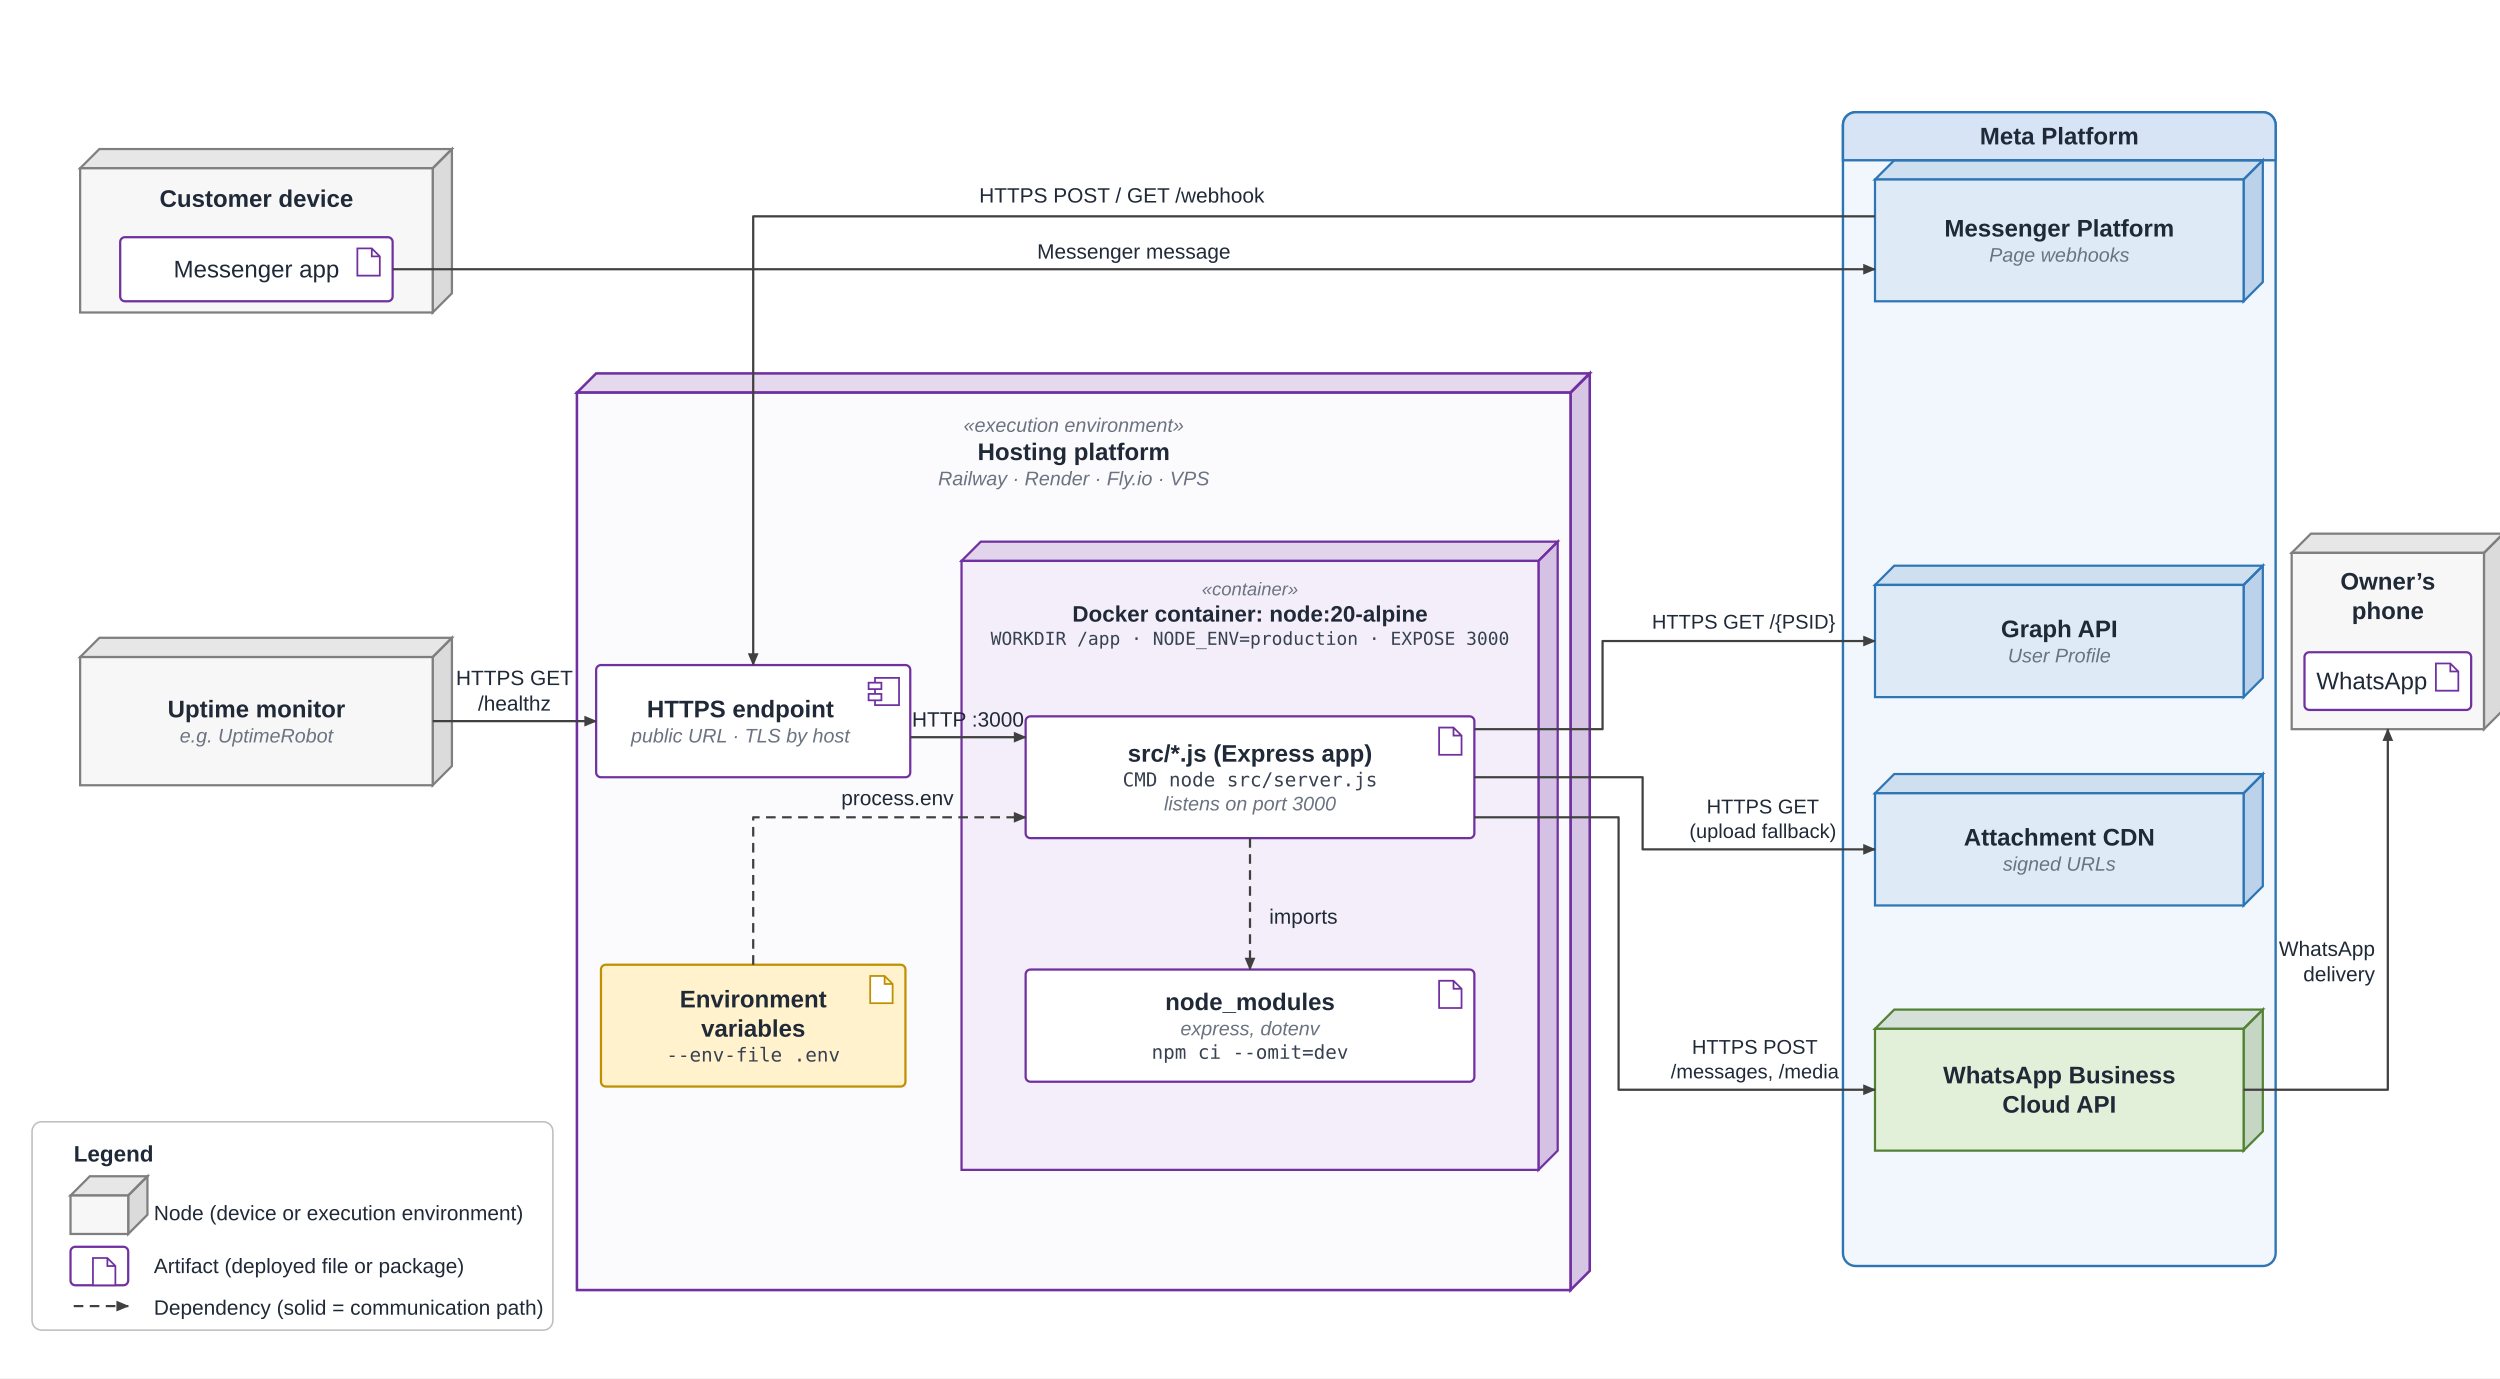
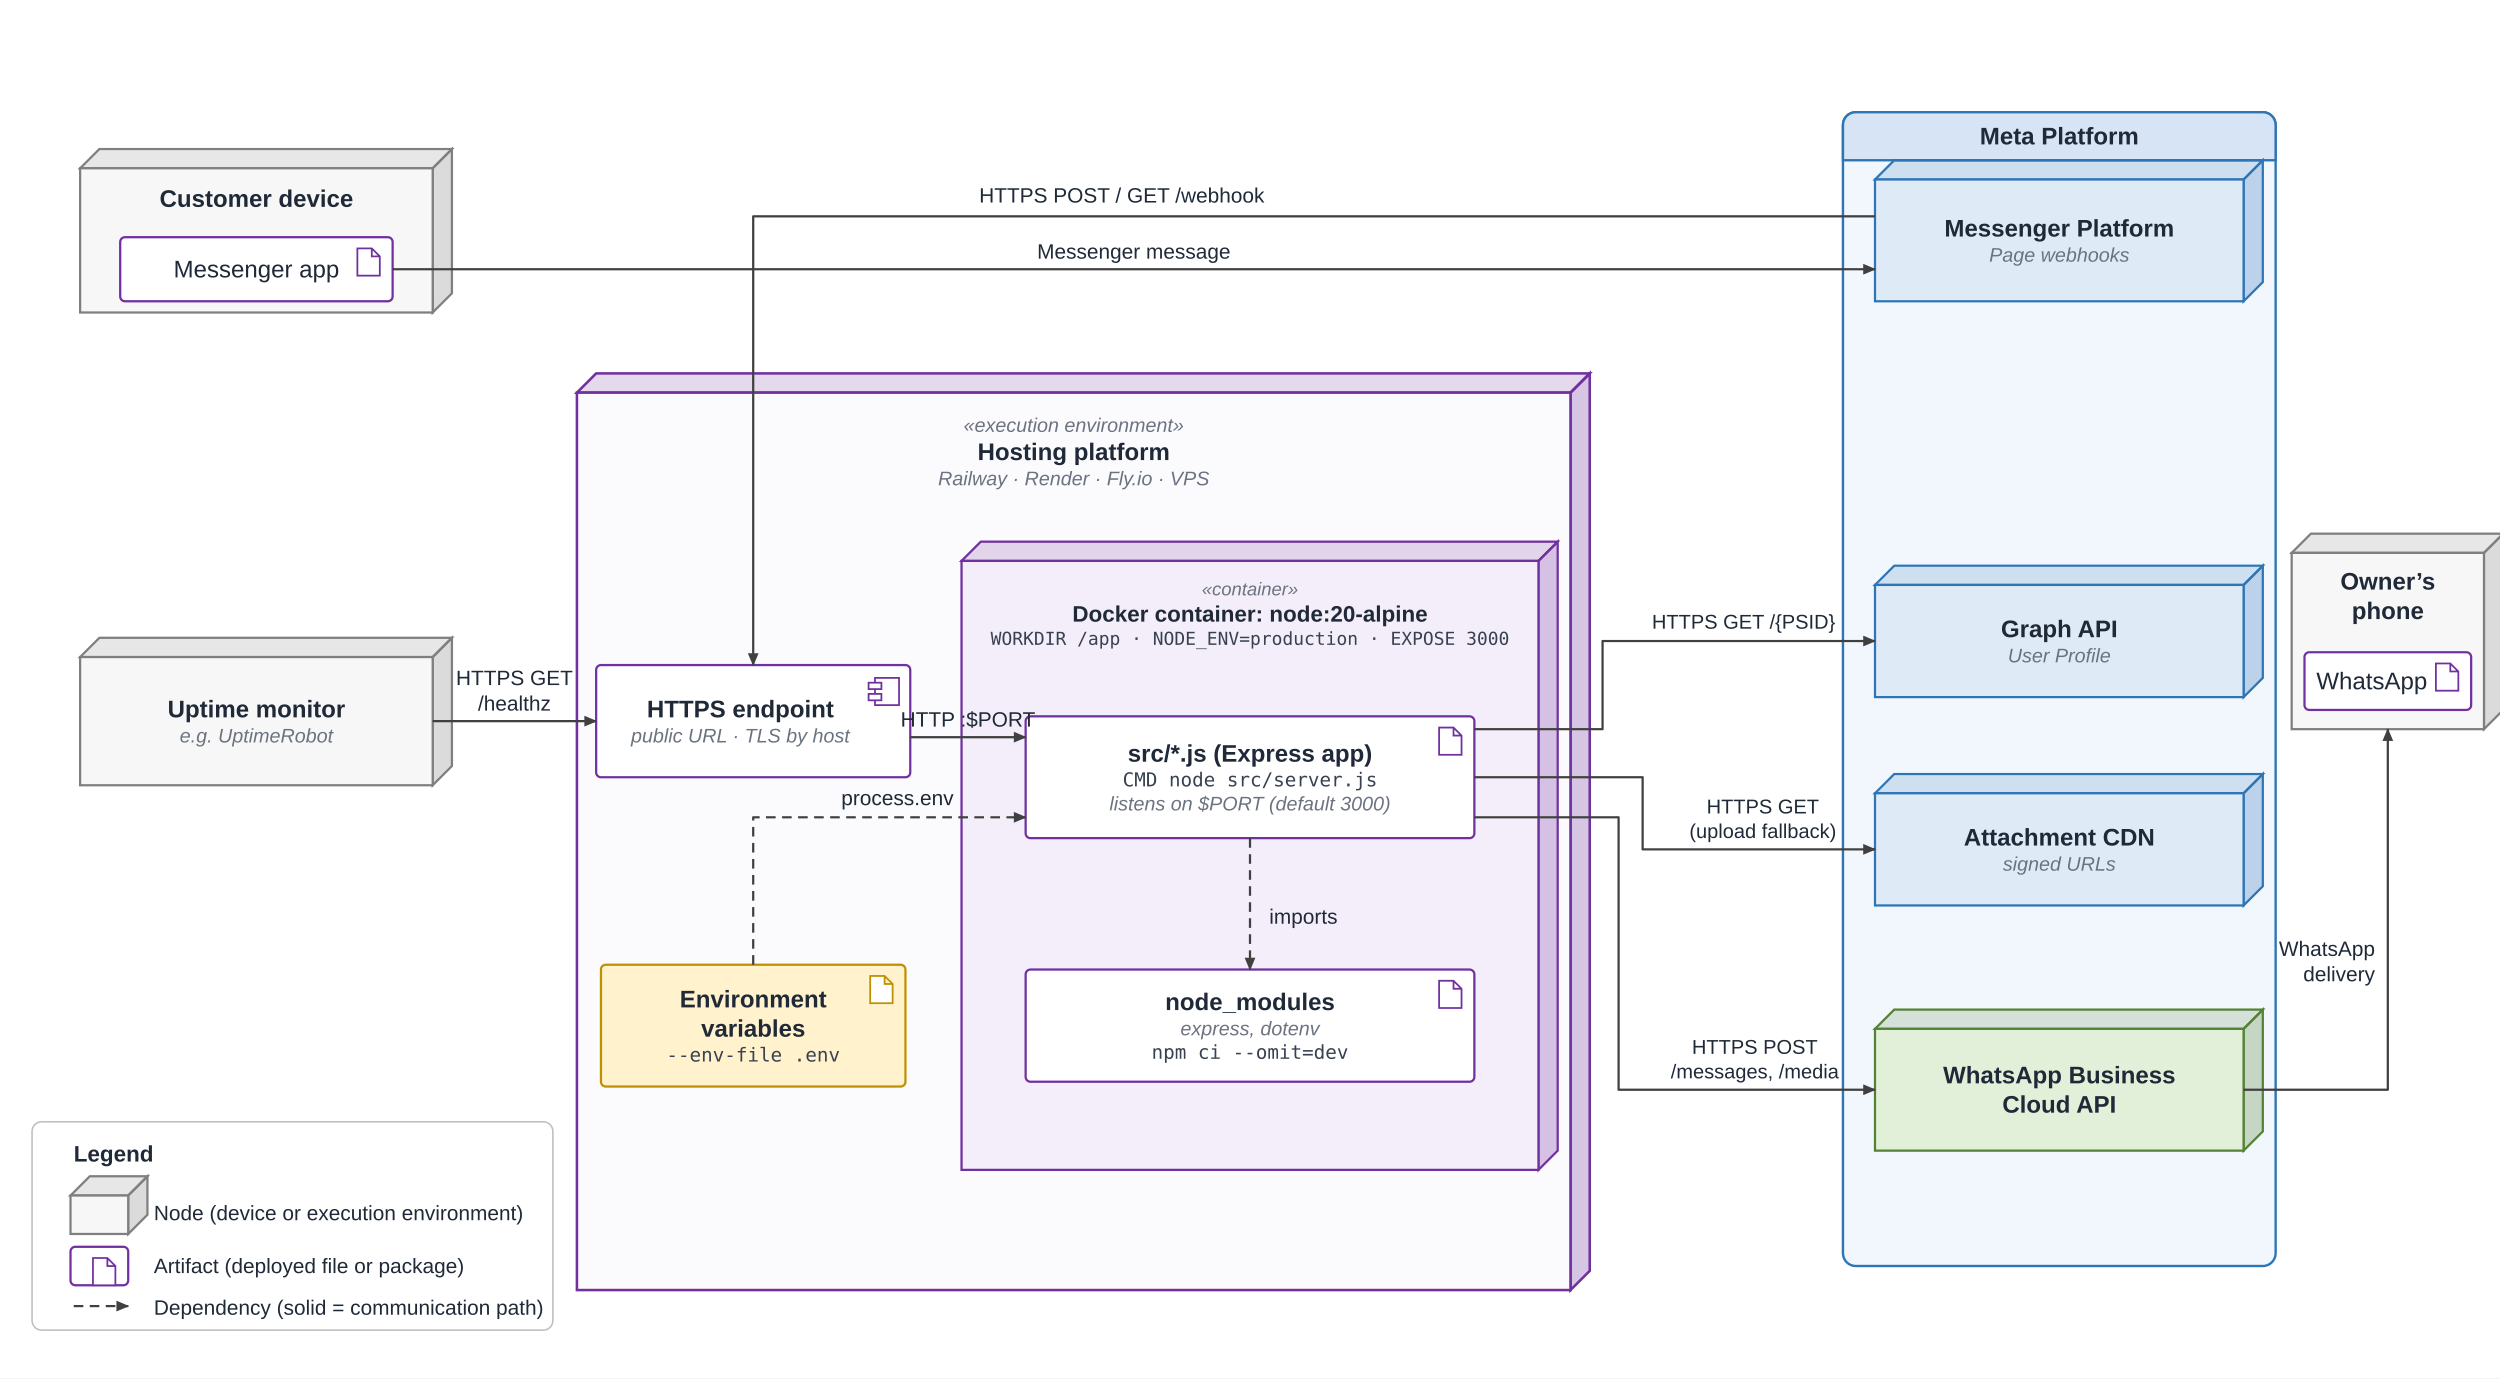
<svg xmlns="http://www.w3.org/2000/svg" viewBox="0 0 1560 860" width="1560" height="860">
  <defs>
    <marker id="ah404040" viewBox="0 0 10 10" refX="9.2" refY="5" markerWidth="8" markerHeight="8" markerUnits="userSpaceOnUse" orient="auto-start-reverse">
      <path d="M0,0.8 L10,5 L0,9.2 z" fill="#404040" />
    </marker>
  </defs>
  <rect width="100%" height="100%" fill="#FFFFFF" />
  <rect x="1150" y="70" width="270" height="720" rx="8" fill="#F2F7FD" stroke="#2E75B6" stroke-width="1.5" />
  <path d="M1150,78 A8,8 0 0 1 1158,70 L1412,70 A8,8 0 0 1 1420,78 L1420,100 L1150,100 Z" fill="#D6E4F5" stroke="#2E75B6" stroke-width="1.5" />
  <text x="1285" y="90.1" text-anchor="middle" font-family="Calibri, Carlito, 'Liberation Sans', Arial, sans-serif" font-size="15.0" font-weight="700" fill="#1F2937">Meta Platform</text>
  <path d="M360,245 L372,233 L992,233 L980,245 Z" fill="#7030A0" fill-opacity="0.18" stroke="#7030A0" stroke-width="1.6" />
  <path d="M980,245 L992,233 L992,793 L980,805 Z" fill="#7030A0" fill-opacity="0.28" stroke="#7030A0" stroke-width="1.6" />
  <rect x="360" y="245" width="620" height="560" fill="#FBFAFD" stroke="#7030A0" stroke-width="1.6" />
  <path d="M600,350 L612,338 L972,338 L960,350 Z" fill="#7030A0" fill-opacity="0.18" stroke="#7030A0" stroke-width="1.4" />
  <path d="M960,350 L972,338 L972,718 L960,730 Z" fill="#7030A0" fill-opacity="0.28" stroke="#7030A0" stroke-width="1.4" />
  <rect x="600" y="350" width="360" height="380" fill="#F3EEF9" stroke="#7030A0" stroke-width="1.4" />
  <rect x="372" y="415" width="196" height="70" rx="3" fill="#FFFFFF" stroke="#7030A0" stroke-width="1.4" />
  <rect x="546" y="423" width="15" height="17" fill="#FFFFFF" stroke="#7030A0" stroke-width="1.1" />
  <rect x="542" y="426" width="8" height="4" fill="#FFFFFF" stroke="#7030A0" stroke-width="1.1" />
  <rect x="542" y="433" width="8" height="4" fill="#FFFFFF" stroke="#7030A0" stroke-width="1.1" />
  <rect x="640" y="447" width="280" height="76" rx="3" fill="#FFFFFF" stroke="#7030A0" stroke-width="1.4" />
  <path d="M898,454 L907,454 L912,459 L912,471 L898,471 Z M907,454 L907,459 L912,459" fill="#FFFFFF" stroke="#7030A0" stroke-width="1.1" />
  <rect x="640" y="605" width="280" height="70" rx="3" fill="#FFFFFF" stroke="#7030A0" stroke-width="1.4" />
  <path d="M898,612 L907,612 L912,617 L912,629 L898,629 Z M907,612 L907,617 L912,617" fill="#FFFFFF" stroke="#7030A0" stroke-width="1.1" />
  <rect x="375" y="602" width="190" height="76" rx="3" fill="#FFF2CC" stroke="#BF9000" stroke-width="1.4" />
  <path d="M543,609 L552,609 L557,614 L557,626 L543,626 Z M552,609 L552,614 L557,614" fill="#FFFFFF" stroke="#BF9000" stroke-width="1.1" />
  <path d="M50,105 L62,93 L282,93 L270,105 Z" fill="#7F7F7F" fill-opacity="0.18" stroke="#7F7F7F" stroke-width="1.4" />
  <path d="M270,105 L282,93 L282,183 L270,195 Z" fill="#7F7F7F" fill-opacity="0.28" stroke="#7F7F7F" stroke-width="1.4" />
  <rect x="50" y="105" width="220" height="90" fill="#F7F7F7" stroke="#7F7F7F" stroke-width="1.4" />
  <rect x="75" y="148" width="170" height="40" rx="3" fill="#FFFFFF" stroke="#7030A0" stroke-width="1.4" />
  <path d="M223,155 L232,155 L237,160 L237,172 L223,172 Z M232,155 L232,160 L237,160" fill="#FFFFFF" stroke="#7030A0" stroke-width="1.1" />
  <path d="M50,410 L62,398 L282,398 L270,410 Z" fill="#7F7F7F" fill-opacity="0.18" stroke="#7F7F7F" stroke-width="1.4" />
  <path d="M270,410 L282,398 L282,478 L270,490 Z" fill="#7F7F7F" fill-opacity="0.28" stroke="#7F7F7F" stroke-width="1.4" />
  <rect x="50" y="410" width="220" height="80" fill="#F7F7F7" stroke="#7F7F7F" stroke-width="1.4" />
  <path d="M1170,112 L1182,100 L1412,100 L1400,112 Z" fill="#2E75B6" fill-opacity="0.18" stroke="#2E75B6" stroke-width="1.4" />
  <path d="M1400,112 L1412,100 L1412,176 L1400,188 Z" fill="#2E75B6" fill-opacity="0.28" stroke="#2E75B6" stroke-width="1.4" />
  <rect x="1170" y="112" width="230" height="76" fill="#DEEBF7" stroke="#2E75B6" stroke-width="1.4" />
  <path d="M1170,365 L1182,353 L1412,353 L1400,365 Z" fill="#2E75B6" fill-opacity="0.18" stroke="#2E75B6" stroke-width="1.4" />
  <path d="M1400,365 L1412,353 L1412,423 L1400,435 Z" fill="#2E75B6" fill-opacity="0.28" stroke="#2E75B6" stroke-width="1.4" />
  <rect x="1170" y="365" width="230" height="70" fill="#DEEBF7" stroke="#2E75B6" stroke-width="1.4" />
  <path d="M1170,495 L1182,483 L1412,483 L1400,495 Z" fill="#2E75B6" fill-opacity="0.18" stroke="#2E75B6" stroke-width="1.4" />
  <path d="M1400,495 L1412,483 L1412,553 L1400,565 Z" fill="#2E75B6" fill-opacity="0.28" stroke="#2E75B6" stroke-width="1.4" />
  <rect x="1170" y="495" width="230" height="70" fill="#DEEBF7" stroke="#2E75B6" stroke-width="1.4" />
  <path d="M1170,642 L1182,630 L1412,630 L1400,642 Z" fill="#548235" fill-opacity="0.18" stroke="#548235" stroke-width="1.4" />
  <path d="M1400,642 L1412,630 L1412,706 L1400,718 Z" fill="#548235" fill-opacity="0.28" stroke="#548235" stroke-width="1.4" />
  <rect x="1170" y="642" width="230" height="76" fill="#E2F0D9" stroke="#548235" stroke-width="1.4" />
  <path d="M1430,345 L1442,333 L1562,333 L1550,345 Z" fill="#7F7F7F" fill-opacity="0.18" stroke="#7F7F7F" stroke-width="1.4" />
  <path d="M1550,345 L1562,333 L1562,443 L1550,455 Z" fill="#7F7F7F" fill-opacity="0.28" stroke="#7F7F7F" stroke-width="1.4" />
  <rect x="1430" y="345" width="120" height="110" fill="#F7F7F7" stroke="#7F7F7F" stroke-width="1.4" />
  <rect x="1438" y="407" width="104" height="36" rx="3" fill="#FFFFFF" stroke="#7030A0" stroke-width="1.4" />
  <path d="M1520,414 L1529,414 L1534,419 L1534,431 L1520,431 Z M1529,414 L1529,419 L1534,419" fill="#FFFFFF" stroke="#7030A0" stroke-width="1.1" />
  <path d="M245.0,168.0 L1170.0,168.0" fill="none" stroke="#404040" stroke-width="1.4" stroke-linejoin="round" marker-end="url(#ah404040)" />
  <path d="M1170.0,135.0 L470.0,135.0 L470.0,415.0" fill="none" stroke="#404040" stroke-width="1.4" stroke-linejoin="round" marker-end="url(#ah404040)" />
  <path d="M270.0,450.0 L372.0,450.0" fill="none" stroke="#404040" stroke-width="1.4" stroke-linejoin="round" marker-end="url(#ah404040)" />
  <path d="M568.0,460.0 L640.0,460.0" fill="none" stroke="#404040" stroke-width="1.4" stroke-linejoin="round" marker-end="url(#ah404040)" />
  <path d="M470.0,602.0 L470.0,510.0 L640.0,510.0" fill="none" stroke="#404040" stroke-width="1.4" stroke-linejoin="round" stroke-dasharray="6 4" marker-end="url(#ah404040)" />
  <path d="M780.0,523.0 L780.0,605.0" fill="none" stroke="#404040" stroke-width="1.4" stroke-linejoin="round" stroke-dasharray="6 4" marker-end="url(#ah404040)" />
  <path d="M920.0,455.0 L1000.0,455.0 L1000.0,400.0 L1170.0,400.0" fill="none" stroke="#404040" stroke-width="1.4" stroke-linejoin="round" marker-end="url(#ah404040)" />
  <path d="M920.0,485.0 L1025.0,485.0 L1025.0,530.0 L1170.0,530.0" fill="none" stroke="#404040" stroke-width="1.4" stroke-linejoin="round" marker-end="url(#ah404040)" />
  <path d="M920.0,510.0 L1010.0,510.0 L1010.0,680.0 L1170.0,680.0" fill="none" stroke="#404040" stroke-width="1.4" stroke-linejoin="round" marker-end="url(#ah404040)" />
  <path d="M1400.0,680.0 L1490.0,680.0 L1490.0,455.0" fill="none" stroke="#404040" stroke-width="1.4" stroke-linejoin="round" marker-end="url(#ah404040)" />
  <rect x="20" y="700" width="325" height="130" rx="6" fill="#FFFFFF" stroke="#BFBFBF" />
  <path d="M44,746 L56,734 L92,734 L80,746 Z" fill="#7F7F7F" fill-opacity="0.18" stroke="#7F7F7F" stroke-width="1.4" />
  <path d="M80,746 L92,734 L92,758 L80,770 Z" fill="#7F7F7F" fill-opacity="0.28" stroke="#7F7F7F" stroke-width="1.4" />
  <rect x="44" y="746" width="36" height="24" fill="#F7F7F7" stroke="#7F7F7F" stroke-width="1.4" />
  <rect x="44" y="778" width="36" height="24" rx="3" fill="#FFFFFF" stroke="#7030A0" stroke-width="1.4" />
  <path d="M58,785 L67,785 L72,790 L72,802 L58,802 Z M67,785 L67,790 L72,790" fill="#FFFFFF" stroke="#7030A0" stroke-width="1.1" />
  <path d="M46.0,815.0 L80.0,815.0" fill="none" stroke="#404040" stroke-width="1.4" stroke-linejoin="round" stroke-dasharray="6 4" marker-end="url(#ah404040)" />
  <text x="670" y="269.5" text-anchor="middle" font-family="Calibri, Carlito, 'Liberation Sans', Arial, sans-serif" font-size="12.3" font-weight="400" font-style="italic" fill="#6B7280">«execution environment»</text>
  <text x="670" y="287.1" text-anchor="middle" font-family="Calibri, Carlito, 'Liberation Sans', Arial, sans-serif" font-size="15.0" font-weight="700" fill="#1F2937">Hosting platform</text>
  <text x="670" y="302.8" text-anchor="middle" font-family="Calibri, Carlito, 'Liberation Sans', Arial, sans-serif" font-size="12.3" font-weight="400" font-style="italic" fill="#6B7280">Railway · Render · Fly.io · VPS</text>
  <text x="780" y="371.5" text-anchor="middle" font-family="Calibri, Carlito, 'Liberation Sans', Arial, sans-serif" font-size="11.5" font-weight="400" font-style="italic" fill="#6B7280">«container»</text>
  <text x="780" y="387.9" text-anchor="middle" font-family="Calibri, Carlito, 'Liberation Sans', Arial, sans-serif" font-size="14.0" font-weight="700" fill="#1F2937">Docker container: node:20-alpine</text>
  <text x="780" y="402.4" text-anchor="middle" font-family="'DejaVu Sans Mono', 'Liberation Mono', monospace" font-size="11.2" font-weight="400" fill="#374151">WORKDIR /app · NODE_ENV=production · EXPOSE 3000</text>
  <text x="462" y="447.6" text-anchor="middle" font-family="Calibri, Carlito, 'Liberation Sans', Arial, sans-serif" font-size="15.0" font-weight="700" fill="#1F2937">HTTPS endpoint</text>
  <text x="462" y="463.3" text-anchor="middle" font-family="Calibri, Carlito, 'Liberation Sans', Arial, sans-serif" font-size="12.3" font-weight="400" font-style="italic" fill="#6B7280">public URL · TLS by host</text>
  <text x="780" y="475.3" text-anchor="middle" font-family="Calibri, Carlito, 'Liberation Sans', Arial, sans-serif" font-size="15.0" font-weight="700" fill="#1F2937">src/*.js  (Express app)</text>
  <text x="780" y="490.7" text-anchor="middle" font-family="'DejaVu Sans Mono', 'Liberation Mono', monospace" font-size="12.0" font-weight="400" fill="#374151">CMD node src/server.js</text>
-   <text x="780" y="505.7" text-anchor="middle" font-family="Calibri, Carlito, 'Liberation Sans', Arial, sans-serif" font-size="12.3" font-weight="400" font-style="italic" fill="#6B7280">listens on port 3000</text>
+   <text x="780" y="505.7" text-anchor="middle" font-family="Calibri, Carlito, 'Liberation Sans', Arial, sans-serif" font-size="12.3" font-weight="400" font-style="italic" fill="#6B7280">listens on $PORT (default 3000)</text>
  <text x="780" y="630.3" text-anchor="middle" font-family="Calibri, Carlito, 'Liberation Sans', Arial, sans-serif" font-size="15.0" font-weight="700" fill="#1F2937">node_modules</text>
  <text x="780" y="646.0" text-anchor="middle" font-family="Calibri, Carlito, 'Liberation Sans', Arial, sans-serif" font-size="12.3" font-weight="400" font-style="italic" fill="#6B7280">express, dotenv</text>
  <text x="780" y="660.7" text-anchor="middle" font-family="'DejaVu Sans Mono', 'Liberation Mono', monospace" font-size="12.0" font-weight="400" fill="#374151">npm ci --omit=dev</text>
  <text x="470" y="628.6" text-anchor="middle" font-family="Calibri, Carlito, 'Liberation Sans', Arial, sans-serif" font-size="15.0" font-weight="700" fill="#1F2937">Environment</text>
  <text x="470" y="646.9" text-anchor="middle" font-family="Calibri, Carlito, 'Liberation Sans', Arial, sans-serif" font-size="15.0" font-weight="700" fill="#1F2937">variables</text>
  <text x="470" y="662.4" text-anchor="middle" font-family="'DejaVu Sans Mono', 'Liberation Mono', monospace" font-size="12.0" font-weight="400" fill="#374151">--env-file .env</text>
  <text x="160" y="129.1" text-anchor="middle" font-family="Calibri, Carlito, 'Liberation Sans', Arial, sans-serif" font-size="15.0" font-weight="700" fill="#1F2937">Customer device</text>
  <text x="160" y="173.1" text-anchor="middle" font-family="Calibri, Carlito, 'Liberation Sans', Arial, sans-serif" font-size="15.0" font-weight="400" fill="#1F2937">Messenger app</text>
  <text x="160" y="447.6" text-anchor="middle" font-family="Calibri, Carlito, 'Liberation Sans', Arial, sans-serif" font-size="15.0" font-weight="700" fill="#1F2937">Uptime monitor</text>
  <text x="160" y="463.3" text-anchor="middle" font-family="Calibri, Carlito, 'Liberation Sans', Arial, sans-serif" font-size="12.3" font-weight="400" font-style="italic" fill="#6B7280">e.g. UptimeRobot</text>
  <text x="1285" y="147.6" text-anchor="middle" font-family="Calibri, Carlito, 'Liberation Sans', Arial, sans-serif" font-size="15.0" font-weight="700" fill="#1F2937">Messenger Platform</text>
  <text x="1285" y="163.3" text-anchor="middle" font-family="Calibri, Carlito, 'Liberation Sans', Arial, sans-serif" font-size="12.3" font-weight="400" font-style="italic" fill="#6B7280">Page webhooks</text>
  <text x="1285" y="397.6" text-anchor="middle" font-family="Calibri, Carlito, 'Liberation Sans', Arial, sans-serif" font-size="15.0" font-weight="700" fill="#1F2937">Graph API</text>
  <text x="1285" y="413.3" text-anchor="middle" font-family="Calibri, Carlito, 'Liberation Sans', Arial, sans-serif" font-size="12.3" font-weight="400" font-style="italic" fill="#6B7280">User Profile</text>
  <text x="1285" y="527.6" text-anchor="middle" font-family="Calibri, Carlito, 'Liberation Sans', Arial, sans-serif" font-size="15.0" font-weight="700" fill="#1F2937">Attachment CDN</text>
  <text x="1285" y="543.3" text-anchor="middle" font-family="Calibri, Carlito, 'Liberation Sans', Arial, sans-serif" font-size="12.3" font-weight="400" font-style="italic" fill="#6B7280">signed URLs</text>
  <text x="1285" y="676.0" text-anchor="middle" font-family="Calibri, Carlito, 'Liberation Sans', Arial, sans-serif" font-size="15.0" font-weight="700" fill="#1F2937">WhatsApp Business</text>
  <text x="1285" y="694.3" text-anchor="middle" font-family="Calibri, Carlito, 'Liberation Sans', Arial, sans-serif" font-size="15.0" font-weight="700" fill="#1F2937">Cloud API</text>
  <text x="1490" y="367.9" text-anchor="middle" font-family="Calibri, Carlito, 'Liberation Sans', Arial, sans-serif" font-size="15.0" font-weight="700" fill="#1F2937">Owner’s</text>
  <text x="1490" y="386.3" text-anchor="middle" font-family="Calibri, Carlito, 'Liberation Sans', Arial, sans-serif" font-size="15.0" font-weight="700" fill="#1F2937">phone</text>
  <text x="1480" y="430.1" text-anchor="middle" font-family="Calibri, Carlito, 'Liberation Sans', Arial, sans-serif" font-size="15.0" font-weight="400" fill="#1F2937">WhatsApp</text>
  <text x="707.5" y="161.4" text-anchor="middle" font-family="Calibri, Carlito, 'Liberation Sans', Arial, sans-serif" font-size="13.0" font-weight="400" fill="#1F2937">Messenger message</text>
  <text x="700" y="126.4" text-anchor="middle" font-family="Calibri, Carlito, 'Liberation Sans', Arial, sans-serif" font-size="13.0" font-weight="400" fill="#1F2937">HTTPS  POST / GET /webhook</text>
  <text x="321" y="427.5" text-anchor="middle" font-family="Calibri, Carlito, 'Liberation Sans', Arial, sans-serif" font-size="13.0" font-weight="400" fill="#1F2937">HTTPS GET</text>
  <text x="321" y="443.4" text-anchor="middle" font-family="Calibri, Carlito, 'Liberation Sans', Arial, sans-serif" font-size="13.0" font-weight="400" fill="#1F2937">/healthz</text>
-   <text x="604" y="453.4" text-anchor="middle" font-family="Calibri, Carlito, 'Liberation Sans', Arial, sans-serif" font-size="13.0" font-weight="400" fill="#1F2937">HTTP :3000</text>
+   <text x="604" y="453.4" text-anchor="middle" font-family="Calibri, Carlito, 'Liberation Sans', Arial, sans-serif" font-size="13.0" font-weight="400" fill="#1F2937">HTTP :$PORT</text>
  <text x="560" y="502.4" text-anchor="middle" font-family="Calibri, Carlito, 'Liberation Sans', Arial, sans-serif" font-size="13.0" font-weight="400" fill="#1F2937">process.env</text>
  <text x="792" y="576.4" text-anchor="start" font-family="Calibri, Carlito, 'Liberation Sans', Arial, sans-serif" font-size="13.0" font-weight="400" fill="#1F2937">imports</text>
  <text x="1088" y="392.3" text-anchor="middle" font-family="Calibri, Carlito, 'Liberation Sans', Arial, sans-serif" font-size="12.5" font-weight="400" fill="#1F2937">HTTPS GET /{PSID}</text>
  <text x="1100" y="507.6" text-anchor="middle" font-family="Calibri, Carlito, 'Liberation Sans', Arial, sans-serif" font-size="12.5" font-weight="400" fill="#1F2937">HTTPS GET</text>
  <text x="1100" y="522.9" text-anchor="middle" font-family="Calibri, Carlito, 'Liberation Sans', Arial, sans-serif" font-size="12.5" font-weight="400" fill="#1F2937">(upload fallback)</text>
  <text x="1095" y="657.6" text-anchor="middle" font-family="Calibri, Carlito, 'Liberation Sans', Arial, sans-serif" font-size="12.5" font-weight="400" fill="#1F2937">HTTPS POST</text>
  <text x="1095" y="672.9" text-anchor="middle" font-family="Calibri, Carlito, 'Liberation Sans', Arial, sans-serif" font-size="12.5" font-weight="400" fill="#1F2937">/messages, /media</text>
  <text x="1482" y="596.5" text-anchor="end" font-family="Calibri, Carlito, 'Liberation Sans', Arial, sans-serif" font-size="13.0" font-weight="400" fill="#1F2937">WhatsApp</text>
  <text x="1482" y="612.3" text-anchor="end" font-family="Calibri, Carlito, 'Liberation Sans', Arial, sans-serif" font-size="13.0" font-weight="400" fill="#1F2937">delivery</text>
  <text x="46" y="724.8" text-anchor="start" font-family="Calibri, Carlito, 'Liberation Sans', Arial, sans-serif" font-size="14.0" font-weight="700" fill="#1F2937">Legend</text>
  <text x="96" y="761.4" text-anchor="start" font-family="Calibri, Carlito, 'Liberation Sans', Arial, sans-serif" font-size="13.0" font-weight="400" fill="#1F2937">Node (device or execution environment)</text>
  <text x="96" y="794.4" text-anchor="start" font-family="Calibri, Carlito, 'Liberation Sans', Arial, sans-serif" font-size="13.0" font-weight="400" fill="#1F2937">Artifact (deployed file or package)</text>
  <text x="96" y="820.4" text-anchor="start" font-family="Calibri, Carlito, 'Liberation Sans', Arial, sans-serif" font-size="13.0" font-weight="400" fill="#1F2937">Dependency   (solid = communication path)</text>
</svg>
